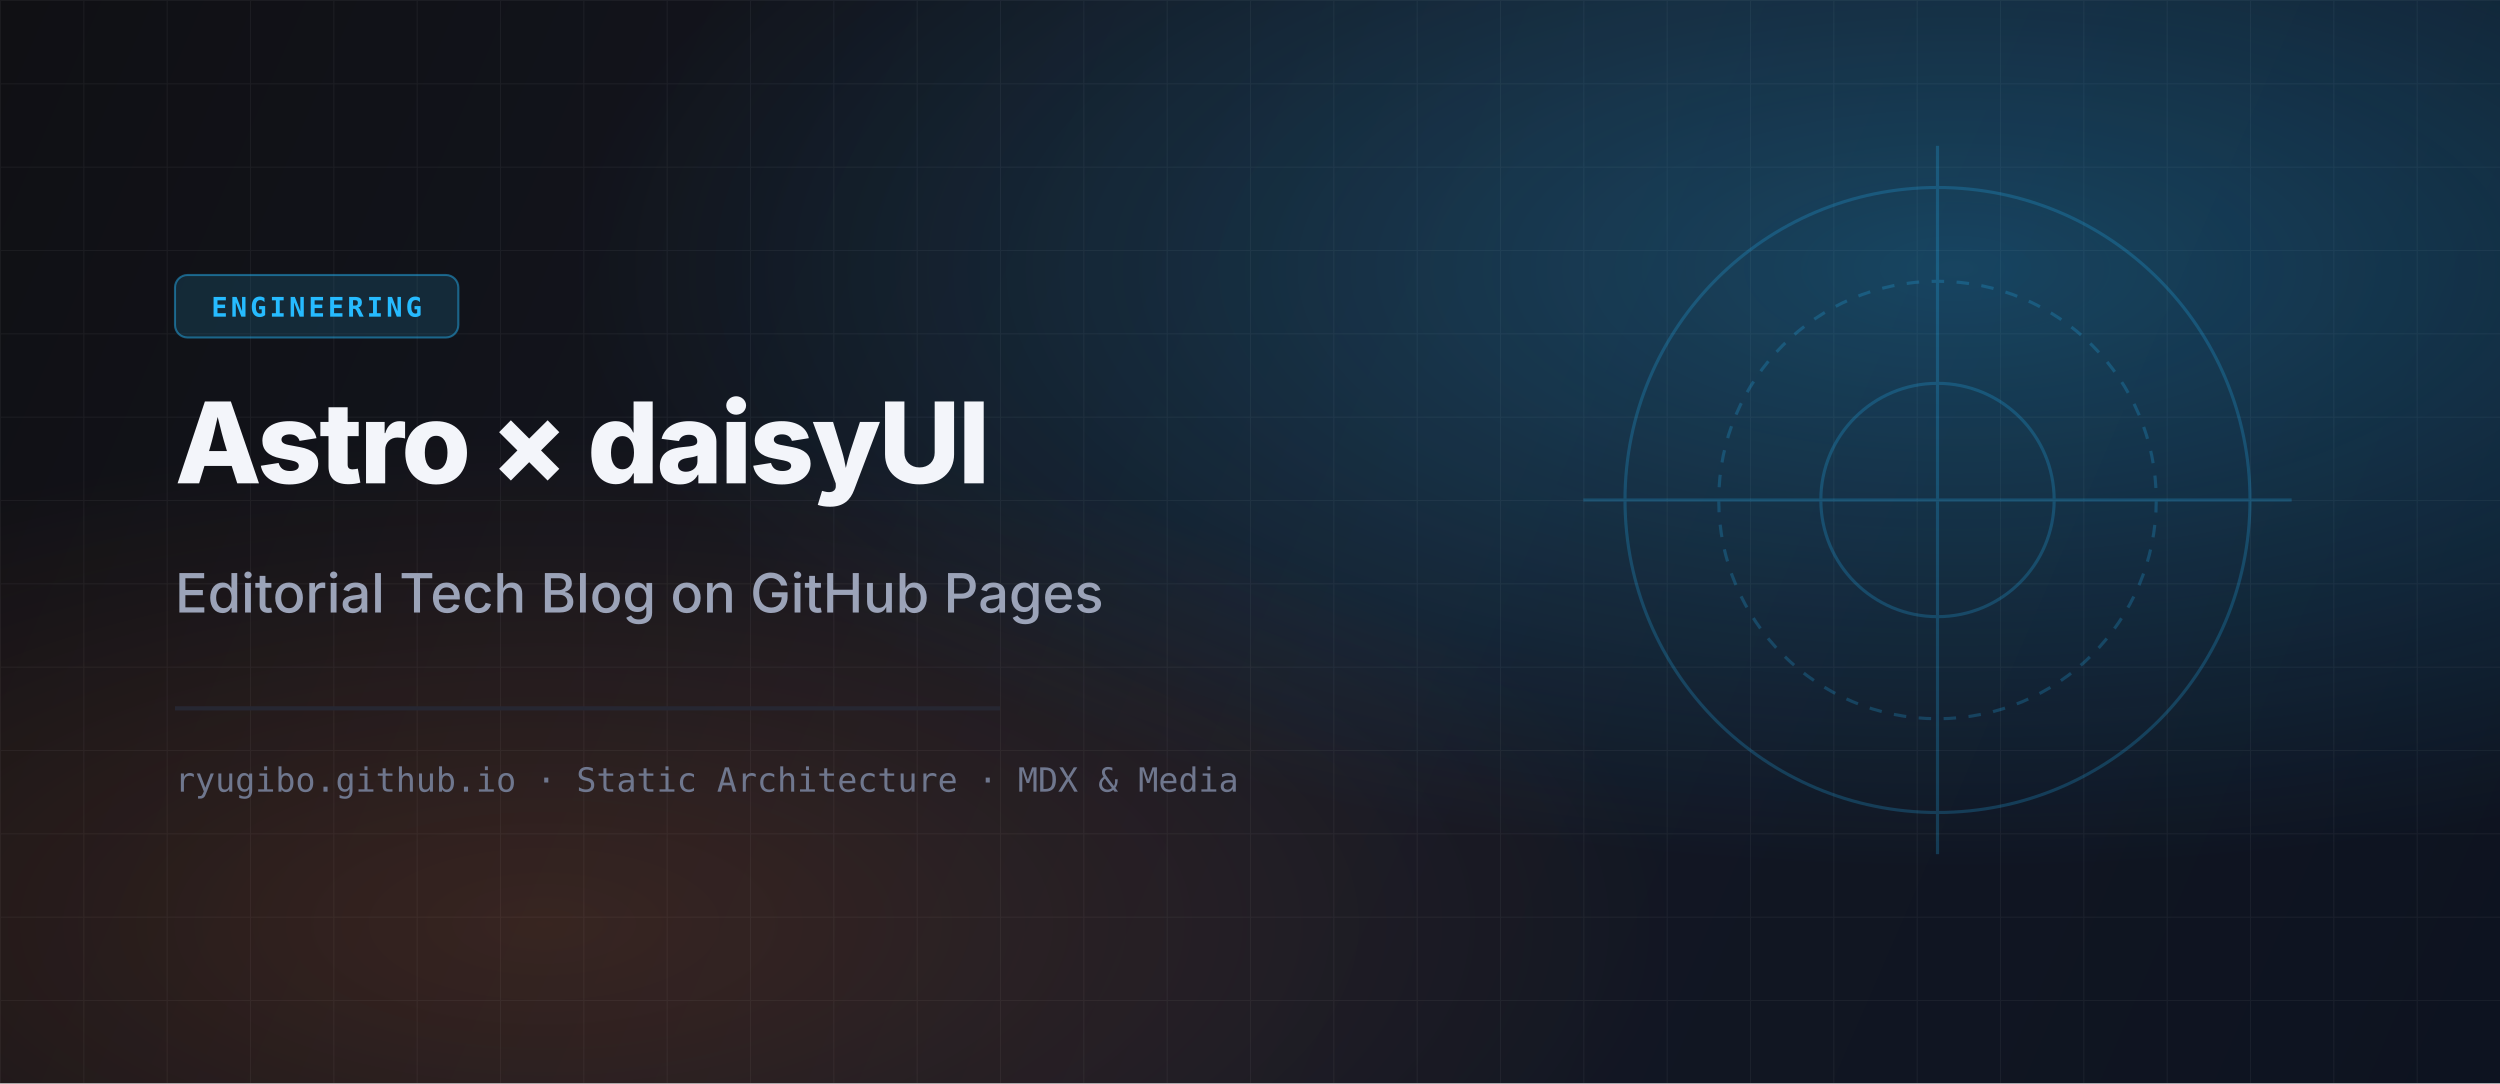
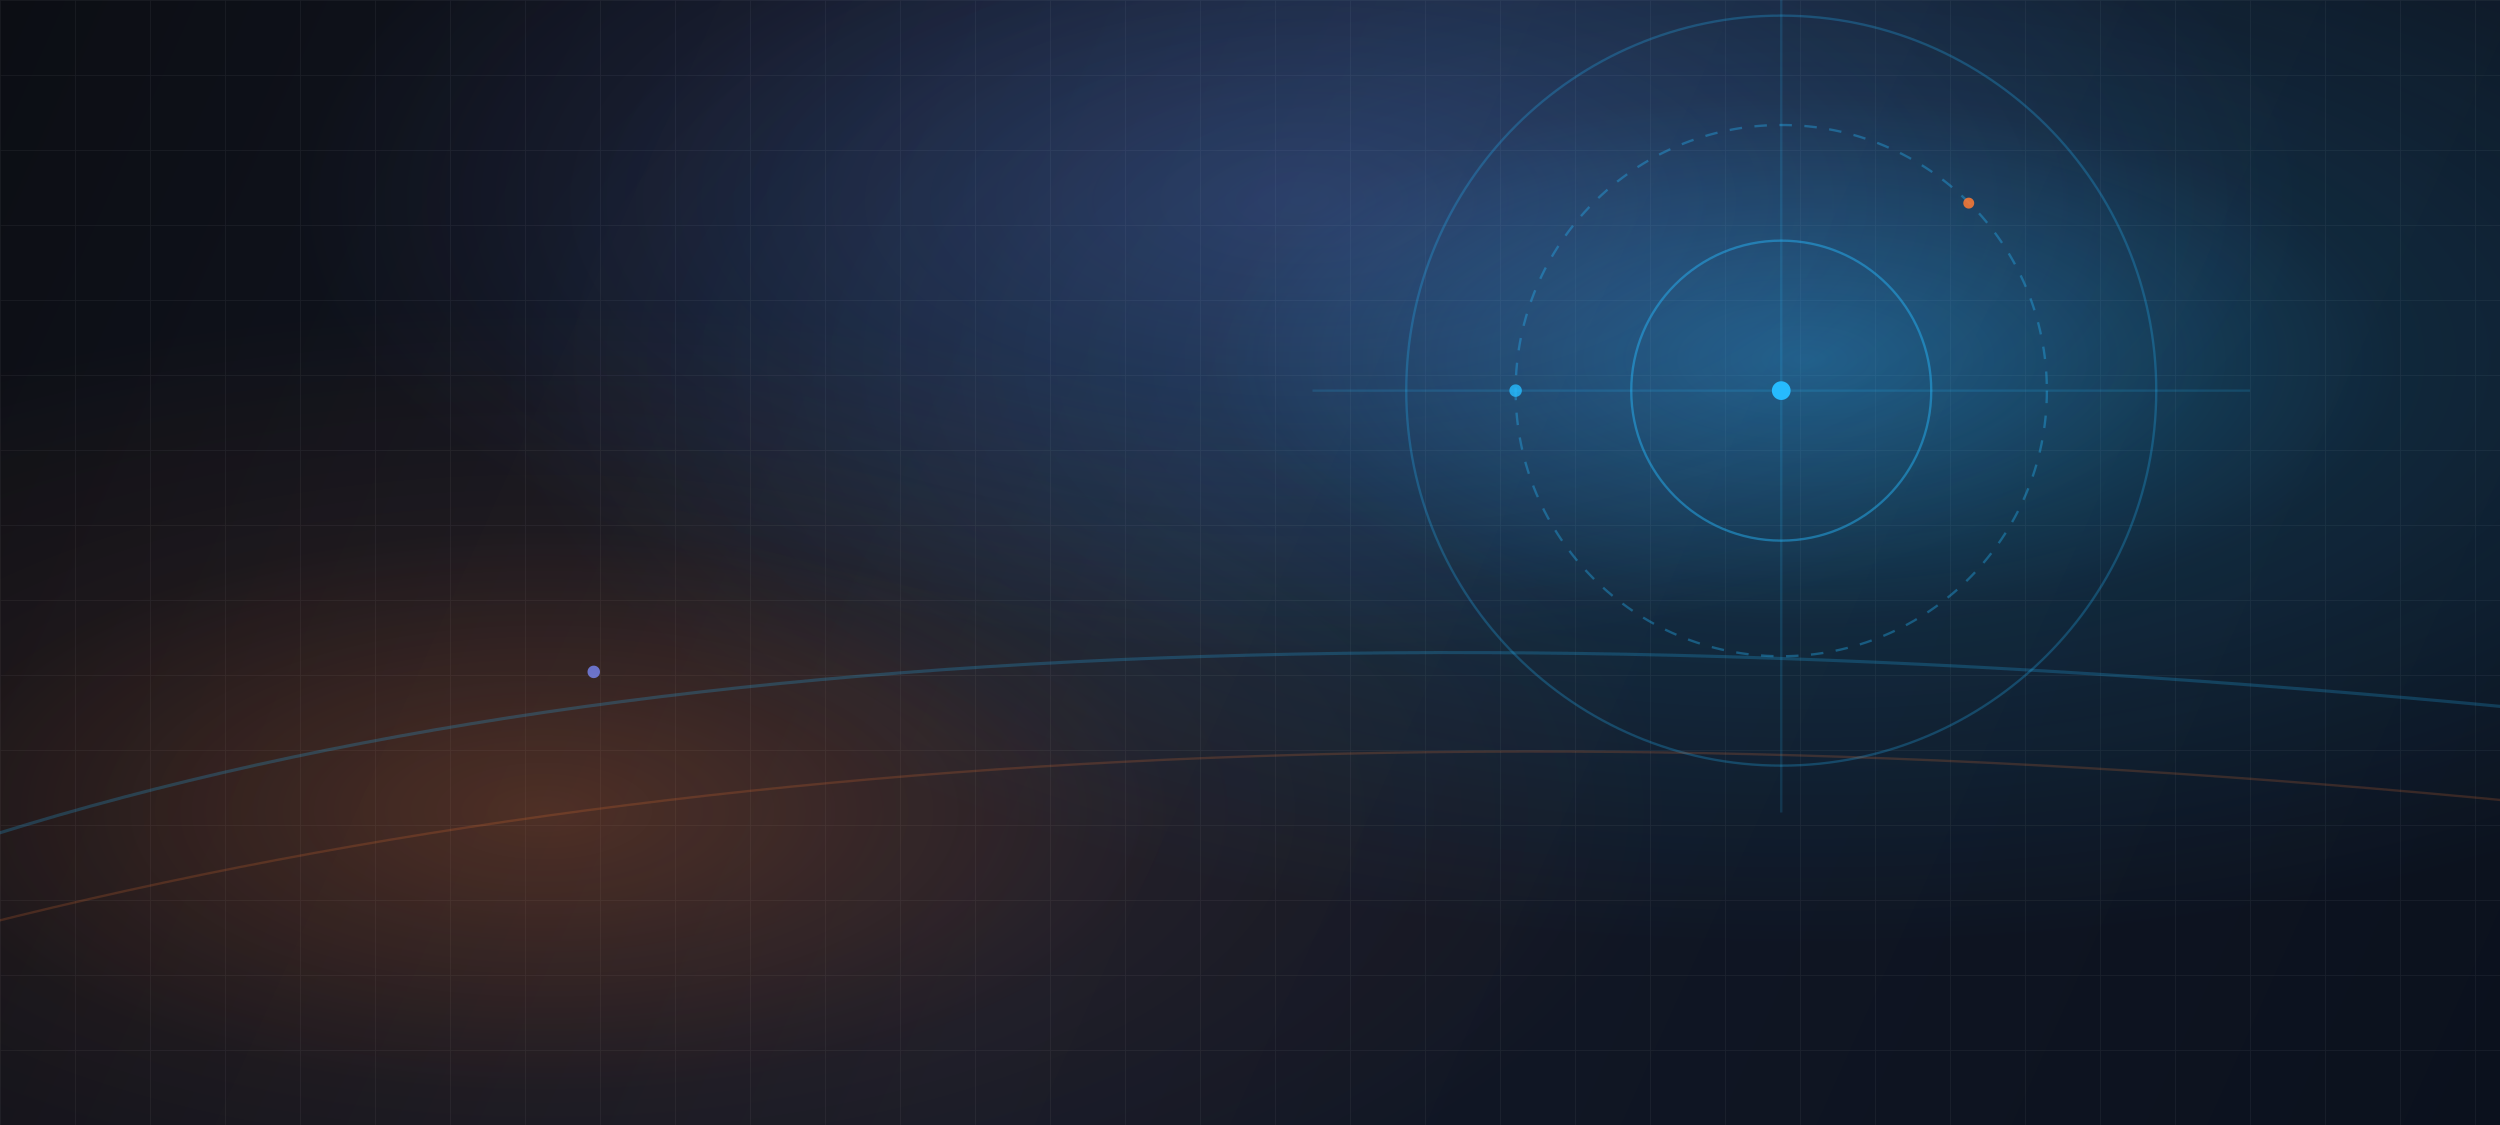
- <svg xmlns="http://www.w3.org/2000/svg" viewBox="0 0 1200 520" fill="none">
+ <svg xmlns="http://www.w3.org/2000/svg" viewBox="0 0 1600 720" fill="none">
  <defs>
-     <linearGradient id="bg" x1="0" y1="0" x2="1200" y2="520" gradientUnits="userSpaceOnUse">
-       <stop offset="0%" stop-color="#101014" />
-       <stop offset="55%" stop-color="#141824" />
-       <stop offset="100%" stop-color="#0d1320" />
+     <linearGradient id="bg" x1="0" y1="0" x2="1600" y2="720" gradientUnits="userSpaceOnUse">
+       <stop offset="0%" stop-color="#0c0e14" />
+       <stop offset="48%" stop-color="#131928" />
+       <stop offset="100%" stop-color="#0b111d" />
    </linearGradient>
-     <radialGradient id="glow1" cx="0.78" cy="0.25" r="0.55">
-       <stop offset="0%" stop-color="#26bbff" stop-opacity="0.28" />
+     <radialGradient id="glowBlue" cx="0.72" cy="0.32" r="0.52">
+       <stop offset="0%" stop-color="#26bbff" stop-opacity="0.42" />
+       <stop offset="45%" stop-color="#26bbff" stop-opacity="0.12" />
      <stop offset="100%" stop-color="#26bbff" stop-opacity="0" />
    </radialGradient>
-     <radialGradient id="glow2" cx="0.22" cy="0.85" r="0.45">
-       <stop offset="0%" stop-color="#ff7a33" stop-opacity="0.16" />
+     <radialGradient id="glowOrange" cx="0.22" cy="0.72" r="0.45">
+       <stop offset="0%" stop-color="#ff7a33" stop-opacity="0.26" />
+       <stop offset="55%" stop-color="#ff7a33" stop-opacity="0.06" />
      <stop offset="100%" stop-color="#ff7a33" stop-opacity="0" />
    </radialGradient>
-     <pattern id="grid" width="40" height="40" patternUnits="userSpaceOnUse">
-       <path d="M 40 0 L 0 0 0 40" fill="none" stroke="#ffffff" stroke-opacity="0.05" stroke-width="1" />
+     <radialGradient id="glowIndigo" cx="0.52" cy="0.18" r="0.4">
+       <stop offset="0%" stop-color="#7c8cff" stop-opacity="0.22" />
+       <stop offset="100%" stop-color="#7c8cff" stop-opacity="0" />
+     </radialGradient>
+     <pattern id="grid" width="48" height="48" patternUnits="userSpaceOnUse">
+       <path d="M 48 0 L 0 0 0 48" fill="none" stroke="#ffffff" stroke-opacity="0.06" stroke-width="1" />
    </pattern>
  </defs>
-   <rect width="1200" height="520" fill="url(#bg)" />
-   <rect width="1200" height="520" fill="url(#grid)" />
-   <rect width="1200" height="520" fill="url(#glow1)" />
-   <rect width="1200" height="520" fill="url(#glow2)" />
-   <g opacity="0.22" stroke="#26bbff" stroke-width="1.5">
-     <circle cx="930" cy="240" r="150" />
-     <circle cx="930" cy="240" r="105" stroke-dasharray="6 6" />
-     <circle cx="930" cy="240" r="56" />
-     <line x1="760" y1="240" x2="1100" y2="240" />
-     <line x1="930" y1="70" x2="930" y2="410" />
+   <rect width="1600" height="720" fill="url(#bg)" />
+   <rect width="1600" height="720" fill="url(#grid)" />
+   <rect width="1600" height="720" fill="url(#glowBlue)" />
+   <rect width="1600" height="720" fill="url(#glowOrange)" />
+   <rect width="1600" height="720" fill="url(#glowIndigo)" />
+   <g stroke="#26bbff" stroke-opacity="0.26" stroke-width="1.5">
+     <circle cx="1140" cy="250" r="240" />
+     <circle cx="1140" cy="250" r="170" stroke-dasharray="8 8" stroke-opacity="0.35" />
+     <circle cx="1140" cy="250" r="96" stroke-opacity="0.45" />
+     <line x1="840" y1="250" x2="1440" y2="250" stroke-opacity="0.16" />
+     <line x1="1140" y1="-20" x2="1140" y2="520" stroke-opacity="0.16" />
  </g>
-   <rect x="84" y="132" width="136" height="30" rx="6" fill="#26bbff" fill-opacity="0.14" stroke="#26bbff" stroke-opacity="0.45" />
-   <text x="152" y="152" text-anchor="middle" fill="#26bbff" font-family="ui-monospace, SFMono-Regular, Menlo, monospace" font-size="13" font-weight="700" letter-spacing="1.5">ENGINEERING</text>
-   <text x="84" y="232" fill="#f3f5fa" font-family="system-ui, -apple-system, sans-serif" font-size="54" font-weight="800" letter-spacing="-1.2">Astro × daisyUI</text>
-   <text x="84" y="294" fill="#9ba3b8" font-family="system-ui, -apple-system, sans-serif" font-size="26" font-weight="500">Editorial Tech Blog on GitHub Pages</text>
-   <line x1="84" y1="340" x2="480" y2="340" stroke="#262732" stroke-width="2" />
-   <text x="84" y="380" fill="#6f778e" font-family="ui-monospace, SFMono-Regular, Menlo, monospace" font-size="16">ryugibo.github.io  ·  Static Architecture  ·  MDX &amp; Media</text>
+   <path d="M-80 560 Q 520 340 1680 460" stroke="#26bbff" stroke-opacity="0.22" stroke-width="2" />
+   <path d="M-80 610 Q 640 410 1680 520" stroke="#ff7a33" stroke-opacity="0.18" stroke-width="1.5" />
+   <circle cx="1140" cy="250" r="6" fill="#26bbff" />
+   <circle cx="970" cy="250" r="4" fill="#26bbff" fill-opacity="0.8" />
+   <circle cx="1260" cy="130" r="3.5" fill="#ff7a33" fill-opacity="0.85" />
+   <circle cx="380" cy="430" r="4" fill="#7c8cff" fill-opacity="0.75" />
</svg>
